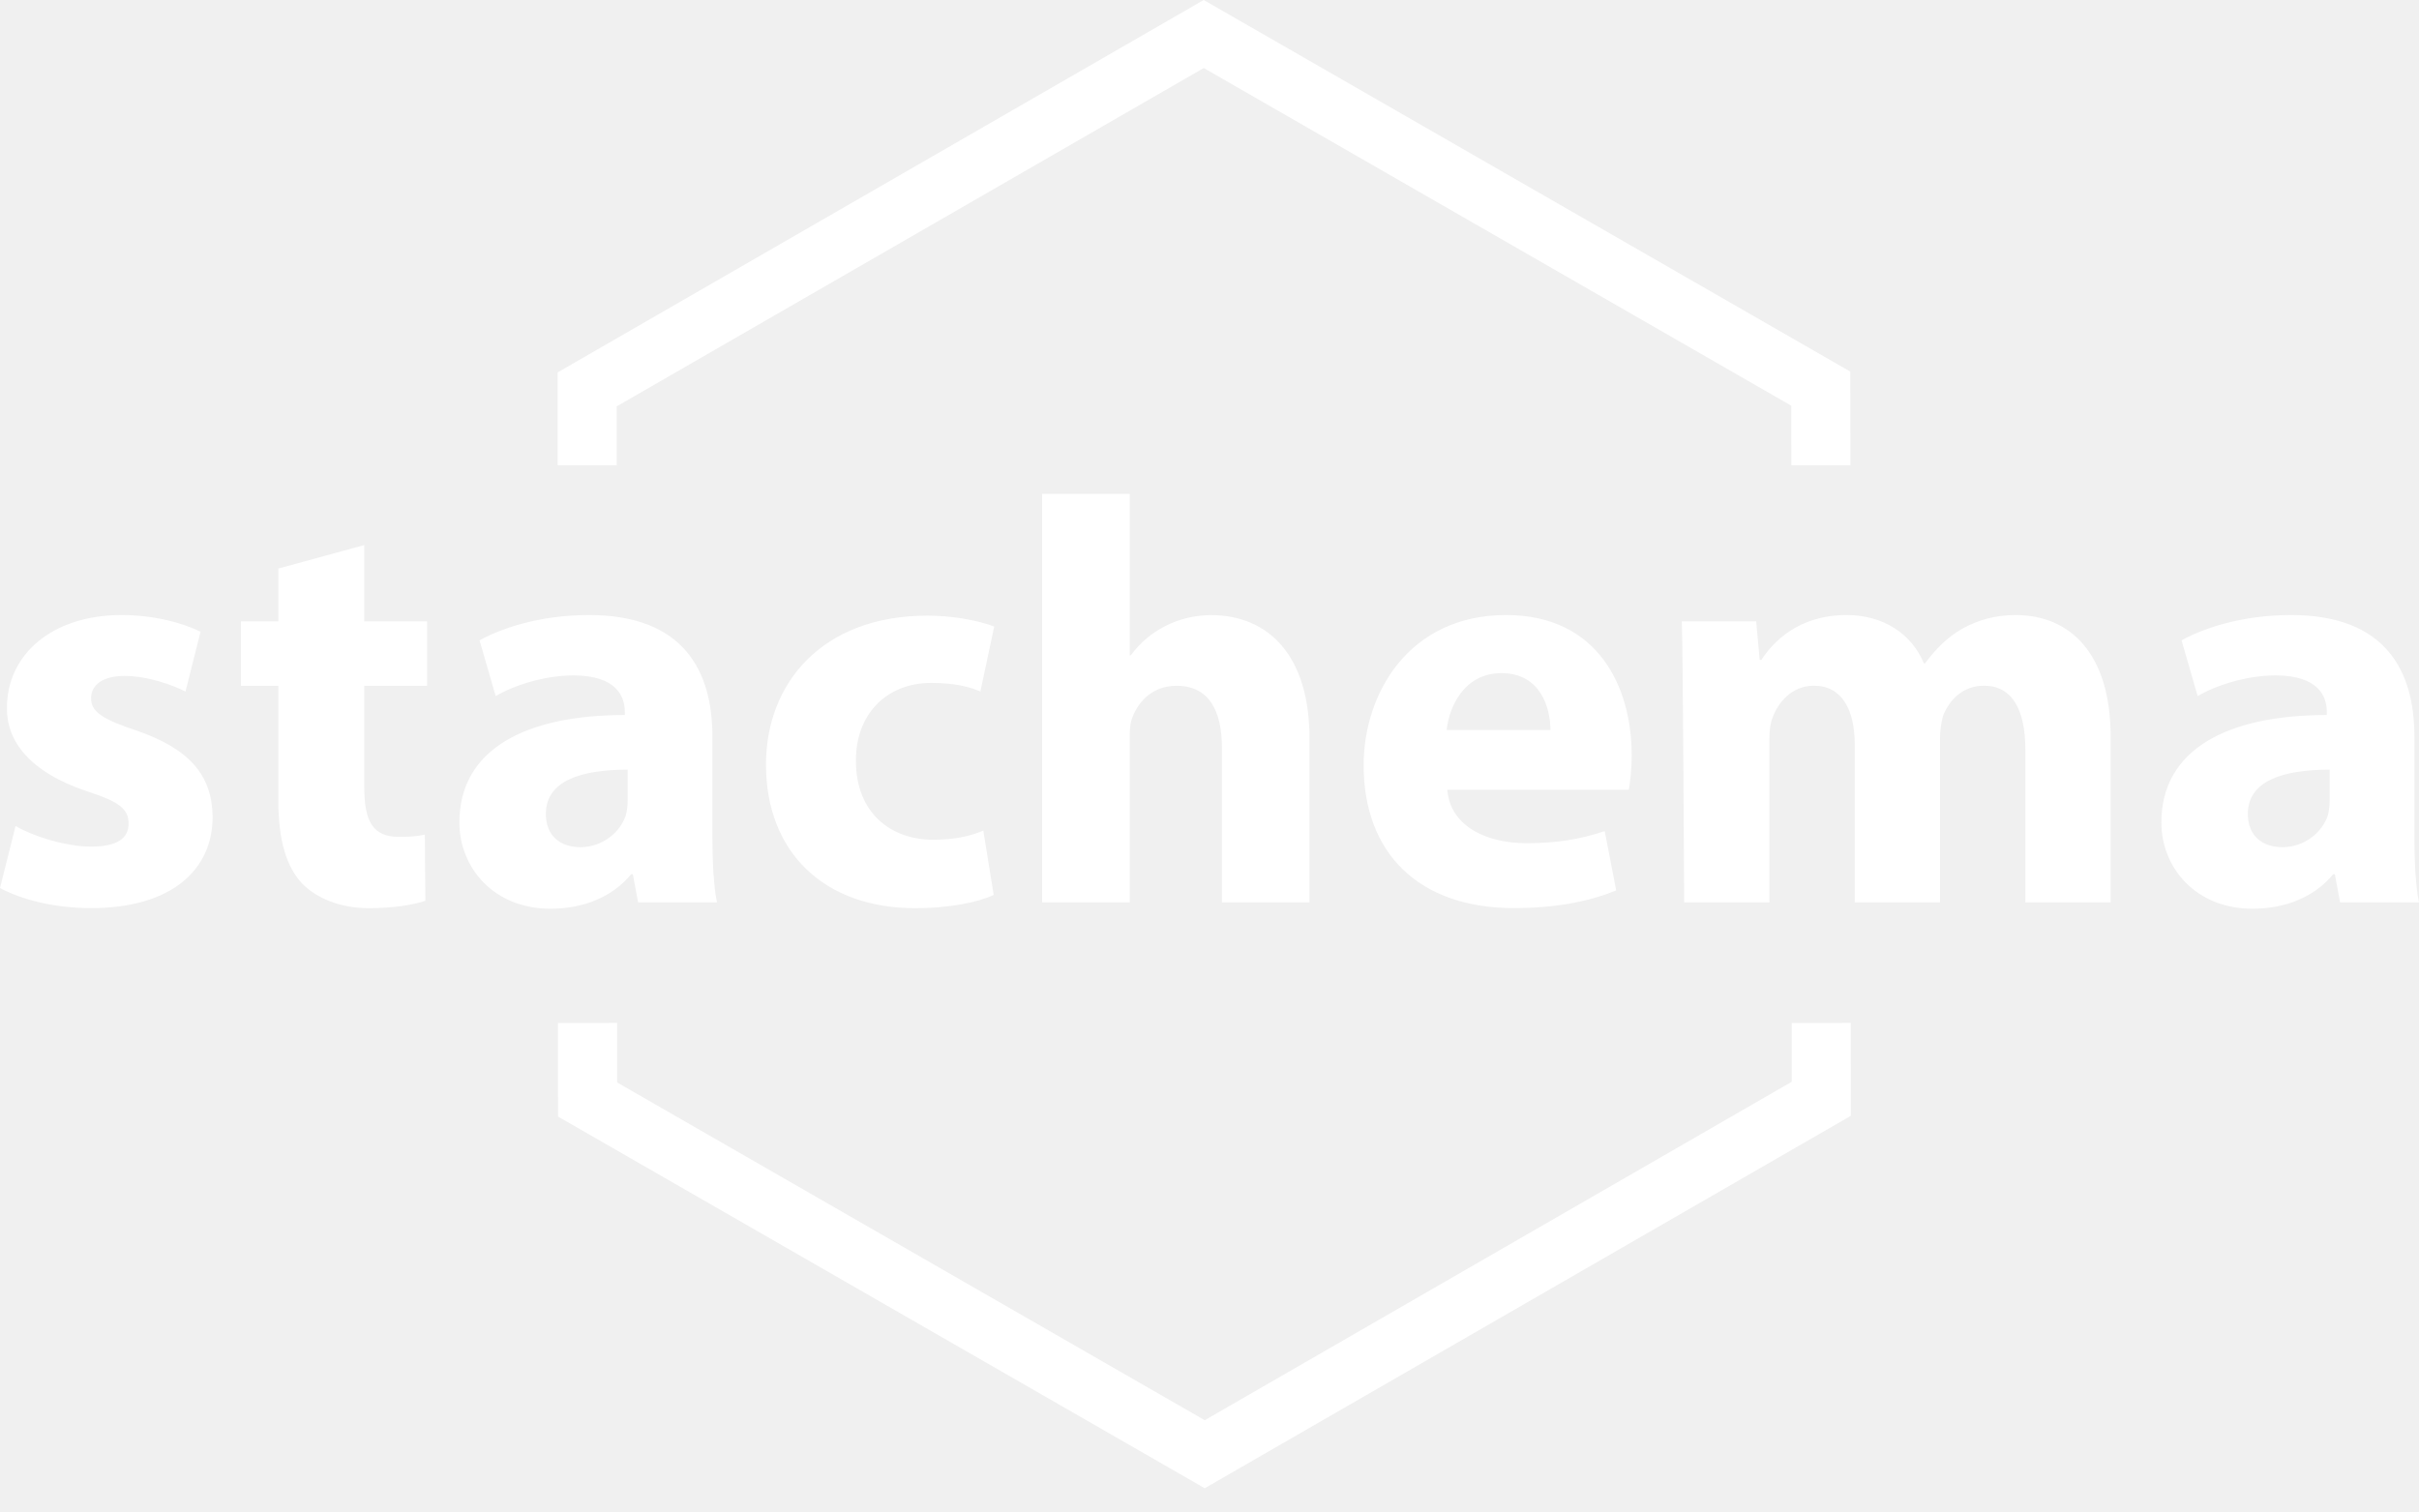
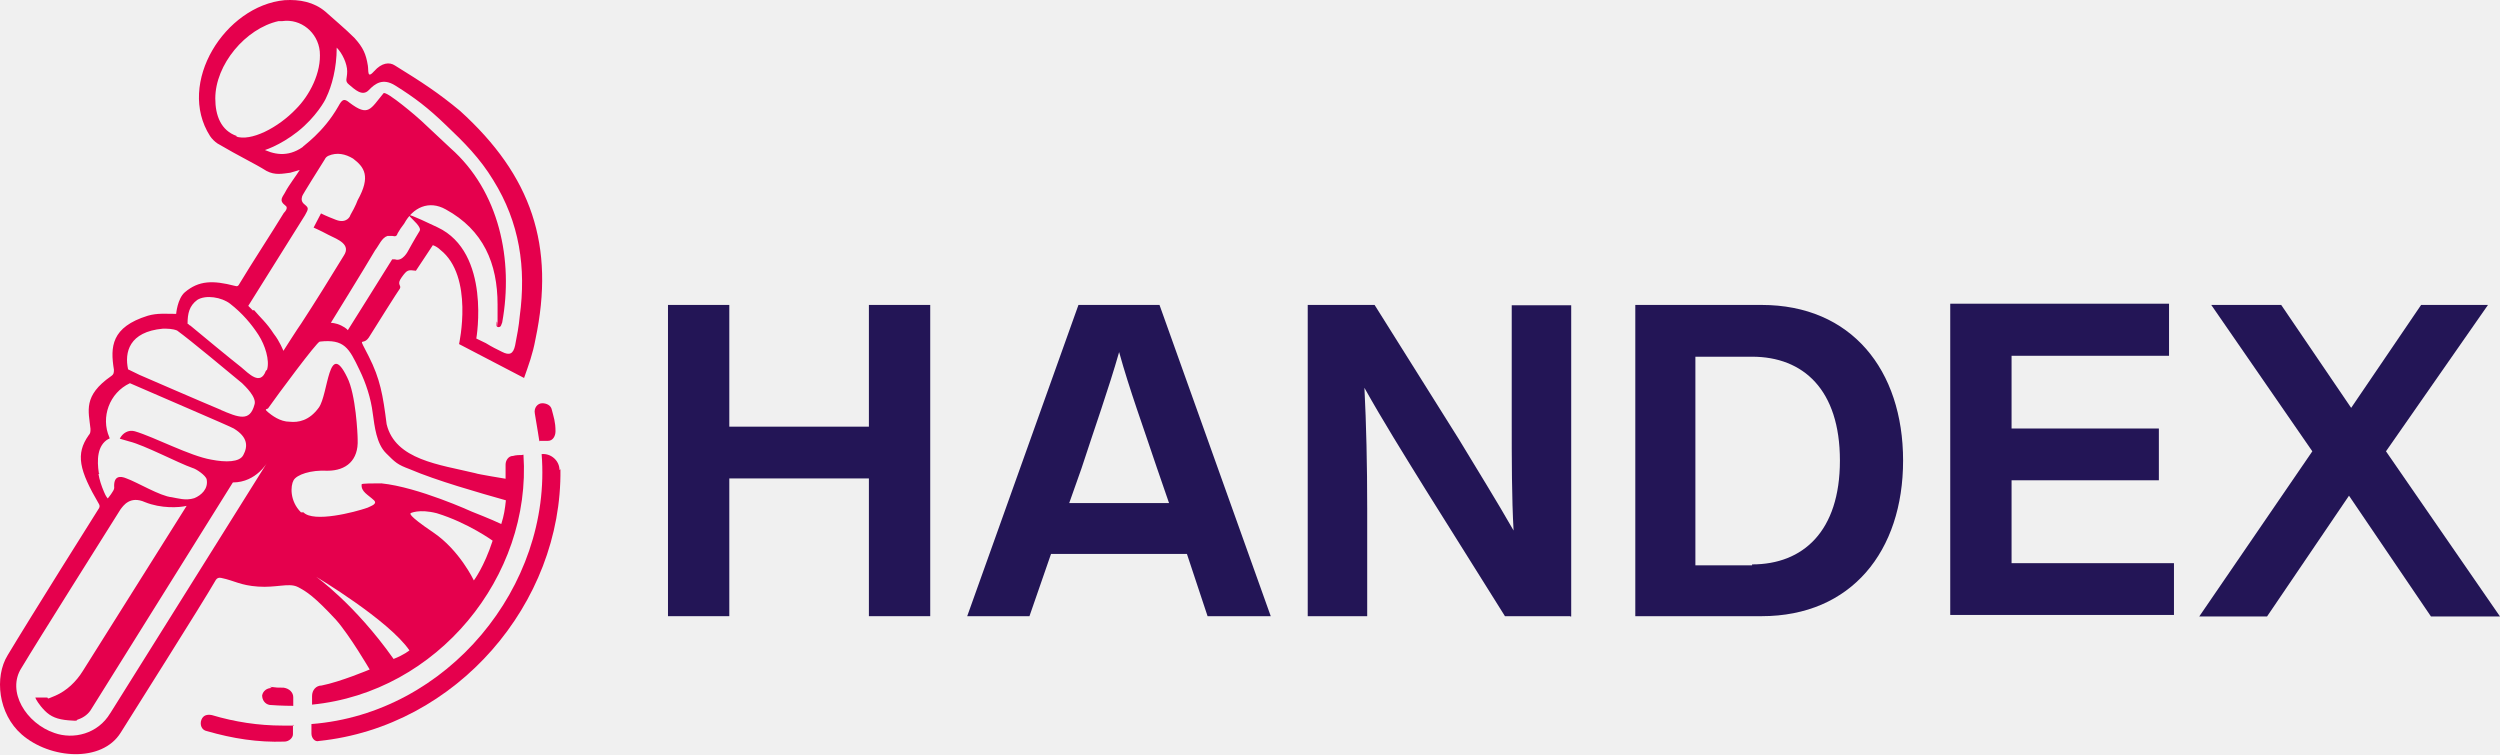
- <svg xmlns="http://www.w3.org/2000/svg" width="32px" height="20px" viewBox="0 0 32 20" version="1.1">
-   <g id="Desktop" stroke="none" stroke-width="1" fill="none" fill-rule="evenodd">
-     <g id="Stachema-Kontakt-Copy" transform="translate(-333, -551)" fill="#FFFFFF" fill-rule="nonzero">
-       <g id="Region" transform="translate(321, 533)">
-         <g id="logo-stachema" transform="translate(8, 8)">
-           <path d="M19.923,10 L28.477,14.917 L28.479,16.156 L27.697,16.156 C27.697,16.156 27.697,15.64 27.696,15.368 C27.333,15.159 20.287,11.109 19.924,10.9 C19.561,11.11 12.521,15.168 12.158,15.377 C12.158,15.649 12.159,16.156 12.159,16.156 L11.377,16.156 L11.376,14.928 L19.728,10.113 L19.923,10 M12.164,23.535 C12.164,23.535 12.164,24.052 12.164,24.323 C12.527,24.533 19.573,28.583 19.937,28.792 C20.299,28.582 27.339,24.524 27.702,24.314 C27.702,24.043 27.702,23.536 27.702,23.536 L28.483,23.535 L28.484,24.764 L19.937,29.692 L11.382,24.774 L11.381,23.536 L12.164,23.535 M4,21.75 C4.282,21.902 4.716,22.016 5.205,22.016 C6.272,22.016 6.813,21.507 6.813,20.807 C6.806,20.267 6.516,19.91 5.807,19.667 C5.35,19.515 5.205,19.416 5.205,19.241 C5.205,19.058 5.365,18.944 5.647,18.944 C5.959,18.944 6.287,19.066 6.454,19.15 L6.653,18.359 C6.424,18.245 6.043,18.138 5.608,18.138 C4.686,18.138 4.092,18.663 4.092,19.363 C4.084,19.796 4.381,20.214 5.159,20.473 C5.586,20.61 5.701,20.709 5.701,20.898 C5.701,21.089 5.555,21.202 5.205,21.202 C4.861,21.202 4.42,21.058 4.206,20.929 L4,21.75 M8.819,17.212 L8.819,18.222 L9.65,18.222 L9.65,19.074 L8.819,19.074 L8.819,20.42 C8.819,20.868 8.933,21.073 9.276,21.073 C9.436,21.073 9.512,21.066 9.62,21.043 L9.627,21.918 C9.482,21.971 9.2,22.017 8.879,22.017 C8.506,22.017 8.193,21.887 8.003,21.697 C7.79,21.476 7.682,21.12 7.682,20.594 L7.682,19.074 L7.187,19.074 L7.187,18.222 L7.682,18.222 L7.682,17.523 L8.819,17.212 M13.424,21.043 C13.424,21.392 13.44,21.735 13.485,21.94 L12.441,21.94 L12.372,21.568 L12.349,21.568 C12.105,21.865 11.724,22.024 11.282,22.024 C10.527,22.024 10.077,21.476 10.077,20.883 C10.077,19.918 10.946,19.461 12.265,19.461 L12.265,19.416 C12.265,19.219 12.158,18.937 11.586,18.937 C11.206,18.937 10.801,19.066 10.557,19.211 L10.344,18.473 C10.603,18.328 11.113,18.138 11.792,18.138 C13.035,18.138 13.424,18.868 13.424,19.743 L13.424,21.043 Z M12.303,20.184 C11.693,20.184 11.221,20.328 11.221,20.769 C11.221,21.065 11.419,21.21 11.678,21.21 C11.96,21.21 12.204,21.021 12.28,20.784 C12.296,20.723 12.303,20.655 12.303,20.587 L12.303,20.184 L12.303,20.184 Z M17.145,21.841 C16.939,21.94 16.55,22.017 16.108,22.017 C14.904,22.017 14.133,21.279 14.133,20.116 C14.133,19.036 14.881,18.146 16.268,18.146 C16.573,18.146 16.909,18.199 17.152,18.29 L16.969,19.15 C16.833,19.089 16.626,19.036 16.321,19.036 C15.711,19.036 15.316,19.469 15.323,20.07 C15.323,20.754 15.781,21.111 16.344,21.111 C16.619,21.111 16.833,21.066 17.008,20.99 L17.145,21.841 M17.786,21.94 L18.945,21.94 L18.945,19.736 C18.945,19.652 18.952,19.552 18.983,19.485 C19.066,19.272 19.257,19.074 19.563,19.074 C19.997,19.074 20.164,19.408 20.164,19.895 L20.164,21.94 L21.323,21.94 L21.323,19.774 C21.323,18.648 20.759,18.139 20.02,18.139 C19.806,18.139 19.593,18.192 19.417,18.283 C19.235,18.375 19.082,18.504 18.959,18.671 L18.945,18.671 L18.945,16.535 L17.786,16.535 L17.786,21.94 M23.146,20.45 C23.184,20.929 23.656,21.157 24.198,21.157 C24.594,21.157 24.914,21.103 25.228,20.997 L25.38,21.781 C24.999,21.94 24.534,22.016 24.03,22.016 C22.765,22.016 22.039,21.287 22.039,20.124 C22.039,19.18 22.635,18.138 23.924,18.138 C25.128,18.138 25.585,19.073 25.585,19.994 C25.585,20.191 25.562,20.366 25.547,20.45 L23.146,20.45 Z M24.51,19.659 C24.51,19.378 24.388,18.907 23.862,18.907 C23.367,18.907 23.168,19.355 23.138,19.659 L24.51,19.659 L24.51,19.659 Z M26.279,21.94 L27.407,21.94 L27.407,19.781 C27.407,19.682 27.414,19.576 27.453,19.484 C27.522,19.302 27.697,19.073 27.995,19.073 C28.368,19.073 28.536,19.393 28.536,19.857 L28.536,21.94 L29.664,21.94 L29.664,19.766 C29.664,19.674 29.679,19.561 29.702,19.477 C29.786,19.257 29.97,19.073 30.244,19.073 C30.617,19.073 30.793,19.386 30.793,19.925 L30.793,21.94 L31.921,21.94 L31.921,19.75 C31.921,18.641 31.38,18.138 30.663,18.138 C30.389,18.138 30.16,18.207 29.954,18.321 C29.771,18.427 29.611,18.579 29.466,18.777 L29.45,18.777 C29.291,18.39 28.916,18.138 28.429,18.138 C27.796,18.138 27.46,18.488 27.301,18.731 L27.278,18.731 L27.232,18.222 L26.248,18.222 C26.263,18.556 26.279,21.94 26.279,21.94 M35.939,21.043 C35.939,21.392 35.955,21.735 36,21.94 L34.956,21.94 L34.887,21.568 L34.864,21.568 C34.621,21.865 34.239,22.024 33.797,22.024 C33.042,22.024 32.592,21.476 32.592,20.883 C32.592,19.918 33.461,19.461 34.78,19.461 L34.78,19.416 C34.78,19.219 34.674,18.937 34.102,18.937 C33.721,18.937 33.316,19.066 33.072,19.211 L32.859,18.473 C33.118,18.328 33.629,18.138 34.308,18.138 C35.551,18.138 35.939,18.868 35.939,19.743 L35.939,21.043 Z M34.818,20.184 C34.209,20.184 33.736,20.328 33.736,20.769 C33.736,21.065 33.934,21.21 34.194,21.21 C34.476,21.21 34.719,21.021 34.796,20.784 C34.811,20.723 34.818,20.655 34.818,20.587 L34.818,20.184 L34.818,20.184 Z" id="Combined-Shape" />
-         </g>
-       </g>
-     </g>
+ <svg xmlns="http://www.w3.org/2000/svg" id="Vrstva_1" data-name="Vrstva 1" version="1.1" viewBox="0 0 165.746 50" width="165.746" height="50">
+   <defs id="defs184">
+     <style id="style182">
+       .cls-1 {
+         fill: #231556;
+       }
+ 
+       .cls-1, .cls-2 {
+         stroke-width: 0px;
+       }
+ 
+       .cls-2 {
+         fill: #e5004d;
+       }
+     </style>
+   </defs>
+   <g id="g196" transform="matrix(0.2043057,0,0,0.2043057,-113.3152,-85.22521)">
+     <path class="cls-2" d="m 650.1,652.6 h -3.7 c -8,0 -15.6,-1.2 -23,-3.4 -1.5,-0.3 -2.8,0 -3.4,1.5 v 0 c -0.6,1.5 0,3.4 1.8,3.7 8.3,2.4 16.5,3.7 25.1,3.4 1.5,0 2.8,-1.2 2.8,-2.4 v 0 -3.1 l 0.3,0.3 z" id="path186" />
+     <path class="cls-2" d="m 736.2,569.7 c 0,-3.1 -2.8,-5.5 -5.8,-5.2 v 0 c 3.4,42.9 -30.6,84.2 -74.7,87.6 v 3.1 c 0,1.5 1.2,2.8 2.4,2.4 44.7,-4.6 79,-44.7 78.4,-88.2 z" id="path188" />
+     <path class="cls-2" d="m 729.7,560.2 h 2.8 c 1.5,0 0,0 0,0 1.5,0 2.4,-1.5 2.4,-3.1 0,-3.1 -0.6,-4.6 -1.2,-7 -0.3,-1.5 -1.8,-2.1 -3.1,-2.1 -1.3,0 0,0 0,0 -1.5,0 -2.8,1.5 -2.4,3.4 0.6,3.4 1.5,9.2 1.5,9.2 v -0.3 z" id="path190" />
+     <path class="cls-2" d="m 642.8,640.4 c -1.5,0 -2.8,0.9 -3.1,2.4 -0.3,1.5 0,0 0,0 0,1.5 0.9,2.8 2.4,3.1 3.7,0.3 7.7,0.3 7.7,0.3 v -2.8 c 0,-1.5 0,0 0,0 0,-1.5 -1.2,-2.8 -3.1,-3.1 -2.4,0 -1.8,0 -4.6,-0.3 l 0.6,0.3 z" id="path192" />
+     <path class="cls-2" d="m 724.2,564.8 c -0.9,0 -2.1,0 -3.1,0.3 -1.5,0 -2.4,1.5 -2.4,2.8 v 4.6 c 0,0 -9.2,-1.5 -9.8,-1.8 -11.6,-2.8 -26,-4.3 -28.8,-15.9 -1.2,-9.5 -2.1,-14.7 -5.8,-22 -3.7,-7.3 -2.1,-3.1 0,-6.1 2.1,-3.4 9.8,-15.6 10.1,-15.9 0.6,-1.2 -1.2,-1.2 0.6,-3.7 1.8,-2.5 2.1,-2.4 4.6,-2.1 l 5.5,-8.3 c 0.9,0.3 1.8,0.9 2.4,1.5 11,8.6 6.1,30.6 6.1,30.6 l 21.1,11 c 1.5,-4.3 2.8,-7.7 3.7,-12.6 6.4,-30.3 -1.2,-53 -24.5,-74.1 -7,-5.8 -12.2,-9.2 -21.1,-14.7 -1.8,-1.2 -4.3,-0.9 -6.7,1.8 -2.4,2.7 -1.8,0 -2.1,-1.8 -0.6,-3.7 -1.5,-5.8 -4.3,-8.9 -3.1,-3.1 -6.4,-5.8 -9.5,-8.6 -3.7,-3.1 -8.3,-4 -13.2,-3.7 -19.3,1.8 -35.2,26.9 -24.2,44.1 0.6,0.9 1.5,1.8 2.4,2.4 7.3,4.3 11.9,6.4 15.9,8.9 2.8,1.5 5.2,0.9 7.7,0.6 l 3.1,-0.9 c -0.9,1.5 -3.7,5.2 -4.6,7 -0.9,1.8 -2.4,2.8 0,4.6 0.9,0.6 0,1.8 -0.6,2.4 -3.7,6.1 -10.7,16.8 -14.4,23 -0.3,0.6 -0.6,0.9 -1.5,0.6 -7,-1.8 -11.6,-1.8 -16.2,2.1 -2.4,2.1 -2.8,7 -2.8,7 -3.4,0 -6.1,-0.3 -9.2,0.6 -11.9,3.7 -12.2,10.1 -11,17.5 0,0.9 0,1.5 -0.9,2.1 -9.2,6.4 -7.3,11.3 -6.7,17.1 0,0.9 0,1.5 -0.6,2.1 -4.3,6.1 -3.1,11.3 3.4,22.4 q 0.3,0.6 0,1.2 c -0.6,0.9 -22.7,36.1 -29.7,47.8 -4.3,7 -3.1,19 4.6,25.7 9.2,8 26,9.2 32.1,-0.6 3.4,-5.5 26.3,-41.6 30.9,-49.6 q 0.6,-0.9 1.8,-0.6 c 4.3,0.9 6.1,2.4 11.9,2.8 5.8,0.4 9.8,-1.2 12.6,0 3.1,1.5 5.8,3.4 12.6,10.7 4.6,5.2 11,16.2 11,16.2 0,0 -9.5,4 -15.6,5.2 -1.8,0 -3.1,1.5 -3.1,3.4 v 2.8 c 40.7,-4 71.3,-41.6 68.6,-81.1 h -0.3 z M 631.5,461.3 c -5.2,-1.8 -7,-6.7 -7,-12.2 0,-11 9.8,-22.7 20.5,-25.1 h 1.2 c 6.1,-0.9 11.6,3.7 12.2,9.8 0.6,7 -3.4,14.4 -7.7,18.7 -5.8,6.1 -14.7,10.7 -19.6,8.9 h 0.3 z m 7.6,4.9 c 0.9,0 6.4,-1.8 12.2,-6.4 5.8,-4.6 8.9,-10.1 9.2,-11 1.8,-3.7 3.4,-9.5 3.4,-16.2 1.8,1.8 3.4,5.2 3.4,7.7 0,2.5 -0.9,3.1 0.6,4.3 1.8,1.5 4.3,4 6.4,1.8 2.1,-2.2 4.6,-4 8.6,-1.5 6.4,4 10.7,7.3 16.5,12.9 5.8,5.5 11,10.7 15.3,17.8 8.6,13.8 10.7,28.5 8.6,44.1 -0.3,3.4 -0.9,6.4 -1.5,9.5 -0.6,2.8 -1.8,3.4 -4.3,2.1 -1.8,-0.9 -3.1,-1.5 -5.2,-2.8 l -3.1,-1.5 c 0,0 4.9,-27.9 -12.6,-36.1 -17.5,-8.3 -4.3,-1.2 -5.8,1.2 -1.5,2.4 -3.7,6.4 -3.7,6.4 0,0 -1.8,3.7 -4.3,2.8 h -0.9 c -3.4,5.5 -14.4,23 -14.4,23 0,0 -0.3,-0.6 -2.1,-1.5 -1.8,-0.9 -3.4,-0.9 -3.4,-0.9 0,0 11,-17.8 14.4,-23.6 1.2,-1.5 2.1,-4 4,-4.6 h 1.5 c 1.2,0.3 1.5,0 1.8,-0.9 1.5,-2.4 0.3,-0.6 2.1,-3.1 2.8,-5.2 8,-7.7 13.5,-4.6 12.2,6.7 16.8,17.5 16.8,30.9 0,13.4 0,3.7 -0.3,5.8 0,0.6 -0.3,1.5 0.6,1.5 0.9,0 0.9,-0.9 1.2,-1.5 3.7,-20.2 -0.9,-42.6 -16.8,-56.6 -3.4,-3.1 -6.1,-5.8 -9.5,-8.9 -0.9,-0.9 -11.3,-9.8 -12.2,-8.9 -4.3,5.2 -4.9,7.7 -11,3.1 -1.8,-1.5 -2.4,-1.2 -3.7,1.2 -4.9,8.6 -11.6,12.9 -11.6,13.2 -4.9,3.4 -9.5,2.4 -13.5,0.3 l -0.3,1.2 z m -52.4,104.4 c -0.6,-4 -0.6,-8.9 3.1,-11 q 0.6,0 0.3,-0.6 c -2.8,-6.4 0,-14.4 6.7,-17.5 7.7,3.4 32.8,14.1 33.7,14.7 4.6,2.8 4.6,5.8 3.1,8.6 -1.2,2.4 -5.8,2.4 -10.4,1.5 -7,-1.2 -18.4,-7.3 -24.8,-9.2 -2.1,-0.6 -4,0.6 -4.9,2.4 0,0 2.1,0.6 3.1,0.9 4.9,1.2 15.9,7 20.5,8.6 1.2,0.3 4.3,2.4 4.6,3.7 0.6,3.1 -1.8,5.2 -4,6.1 -2.8,0.9 -5.5,0 -7.3,-0.3 -3.7,-0.3 -11.3,-4.9 -14.7,-6.1 -2.1,-0.9 -4.3,-0.9 -4,3.1 0,0.9 -2.1,3.4 -2.1,3.4 0,0 -0.6,-0.6 -1.2,-2.1 -0.9,-2.1 -1.5,-4 -1.8,-5.8 l 0.3,-0.3 z m 3.7,78 c -4,6.7 -11.9,8.6 -18.1,6.4 -9.2,-3.1 -15.6,-13.5 -10.7,-21.1 5.5,-9.2 26.6,-42.6 32.1,-51.4 0.9,-1.2 3.1,-4.6 8,-2.4 5.2,2.1 11,1.8 13.5,1.2 l -33.7,53.6 c -2.1,3.4 -5.2,6.4 -8.9,8 -3.7,1.6 -1.8,0.6 -2.8,0.6 h -3.7 c 0,0.3 1.2,2.4 3.1,4.3 1.9,1.9 4,2.8 7.7,3.1 3.7,0.3 2.1,0 3.1,-0.3 1.8,-0.6 3.4,-1.8 4.3,-3.4 l 45.9,-73.5 c 7.7,0 11.3,-6.7 11.3,-6.7 l -51.4,82.1 0.3,-0.3 z m 35.8,-98.5 c -5.8,-2.4 -26.3,-11.3 -26.3,-11.3 0,0 -3.1,-1.5 -3.7,-1.8 -1.2,-5.5 0.3,-12.2 11.3,-13.2 1.5,0 3.1,0 4.6,0.6 4.3,3.1 17.1,13.8 21.1,17.1 0.9,0.9 4.9,4.6 4,7 -1.5,5.5 -4.9,4.3 -11.3,1.5 h 0.3 z m 14.7,-12.6 c -1.8,4.9 -5.5,0.9 -8,-1.2 -3.1,-2.4 -13.5,-11 -16.5,-13.5 -0.3,0 -0.6,-0.6 -0.9,-0.6 0,-3.4 0.6,-5.8 3.1,-7.7 2.8,-1.8 8,-0.9 10.7,1.2 4,3.1 7,6.7 9.2,10.1 2.2,3.4 3.7,8.3 2.8,11.3 l -0.3,0.3 z m -4.2,-19.6 -1.5,-1.5 18.4,-29.4 c 1.2,-2.1 1.2,-2.4 0,-3.4 -1.2,-0.9 -1.2,-1.8 -0.9,-2.8 0,-0.3 5.8,-9.5 7.3,-11.9 0.3,-0.6 0.6,-0.9 1.2,-1.2 2.8,-1.2 5.5,-0.6 8,0.9 3.7,2.8 5.8,5.8 1.5,13.5 0,0 -0.6,1.8 -2.4,4.9 0,0.3 -1.2,2.8 -4.6,1.5 -3.4,-1.3 -4.9,-2.1 -4.9,-2.1 l -2.4,4.6 c 0,0 2.1,0.9 4.9,2.4 3.1,1.5 7.3,3.1 4.9,6.7 -3.7,6.1 -9.8,15.9 -13.8,22 -0.9,1.2 -5.8,8.9 -5.8,8.9 0,0 -1.2,-3.1 -3.1,-5.5 -2.4,-3.7 -4.3,-5.2 -6.4,-7.7 h -0.3 z m 15.6,65.5 c -3.7,-3.7 -3.4,-8.6 -2.4,-10.4 1,-1.8 5.5,-3.4 11,-3.1 6.1,0 10.1,-3.4 9.8,-10.1 0,-1.8 -0.6,-14.7 -3.4,-20.2 -6.1,-12.6 -6.1,5.5 -9.2,9.8 -3.1,4.3 -6.7,4.9 -9.5,4.6 -3.1,0 -5.8,-2.1 -7,-3.1 -1.2,-1 -0.6,-0.9 0,-1.2 2.8,-4 15.9,-21.7 16.8,-21.7 8,-0.9 9.5,2.1 12.9,9.2 2.1,4.3 3.7,9.2 4.3,14.1 0.6,4.3 1.2,9.8 4.3,12.9 3.1,3.1 3.7,3.7 7.7,5.2 8.6,3.7 22.7,7.7 31.2,10.1 -0.3,2.8 -0.6,4.9 -1.5,7.7 -3.1,-1.5 -9.5,-4 -9.5,-4 0,0 -17.5,-8 -29.4,-9.2 -2.4,0 -6.4,0 -6.4,0.3 -0.3,2.4 2.1,3.4 4,5.2 1.2,1.2 -0.9,1.8 -2.1,2.4 -4.3,1.5 -17.5,4.9 -20.8,1.5 h -0.6 z m 30,47.5 c -12.6,-17.8 -25.1,-26.6 -25.1,-26.6 0,0 23.6,14.1 30.3,23.9 0,0 -1.8,1.5 -5.2,2.8 z m 5.5,-47.2 c 0,0 2.8,-1.5 8.6,0 10.1,3.1 18.1,8.9 18.1,8.9 -2.8,8.6 -6.1,12.9 -6.1,12.9 0,0 -4.6,-9.8 -13.2,-15.6 -8.6,-5.8 -7.3,-6.1 -7.3,-6.1 v 0 z" id="path194" />
+   </g>
+   <g id="g210" transform="matrix(0.2043057,0,0,0.2043057,-113.3152,-85.22521)">
+     <path class="cls-1" d="m 856.5,617.1 h -19.9 v -44.7 h -45.3 v 44.7 h -19.9 v -101 h 19.9 v 39.5 h 45.3 v -39.5 h 19.9 z" id="path198" />
+     <path class="cls-1" d="m 904.6,516.1 h 26.3 l 36.1,101 h -20.5 l -6.7,-20.2 h -44.1 l -7,20.2 h -20.2 z m 29.4,64.3 -4,-11.6 c -4.3,-12.9 -8.9,-25.4 -12.2,-37.4 -3.4,11.9 -8,24.8 -12.2,37.7 l -4,11.3 h 32.8 -0.3 z" id="path200" />
+     <path class="cls-1" d="M 1064.1,617.1 H 1043 l -25.7,-41 c -7,-11.3 -14.1,-22.7 -19.9,-33.1 0.6,11.9 0.9,24.8 0.9,39.2 v 34.9 H 979 v -101 h 21.7 l 27.3,43.5 c 6.1,10.1 12.2,19.9 17.8,29.7 -0.6,-10.7 -0.6,-22.7 -0.6,-36.4 v -36.7 h 19.3 v 101 h -0.3 z" id="path202" />
+     <path class="cls-1" d="m 1172.2,566.6 c 0,29.4 -16.8,50.5 -45.9,50.5 h -41 v -101 h 41 c 29.1,0 45.9,21.1 45.9,50.5 z m -49,33.7 c 16.5,0 28.5,-10.7 28.5,-33.7 0,-23 -11.9,-33.7 -28.5,-33.7 h -18.4 v 67.7 h 18.4 z" id="path204" />
+     <path class="cls-1" d="m 1258.5,532.6 h -51.1 v 23.6 h 47.8 V 573 h -47.8 v 26.9 h 52.7 v 16.8 h -72.6 v -101 h 71 v 16.8 z" id="path206" />
+     <path class="cls-1" d="m 1362,516.1 -33.1,47.5 37,53.6 h -22.4 l -26.6,-39.2 -26.6,39.2 h -22 l 36.7,-53.6 -32.8,-47.5 h 22.7 l 22.7,33.4 22.7,-33.4 h 22.4 -0.6 z" id="path208" />
  </g>
</svg>
